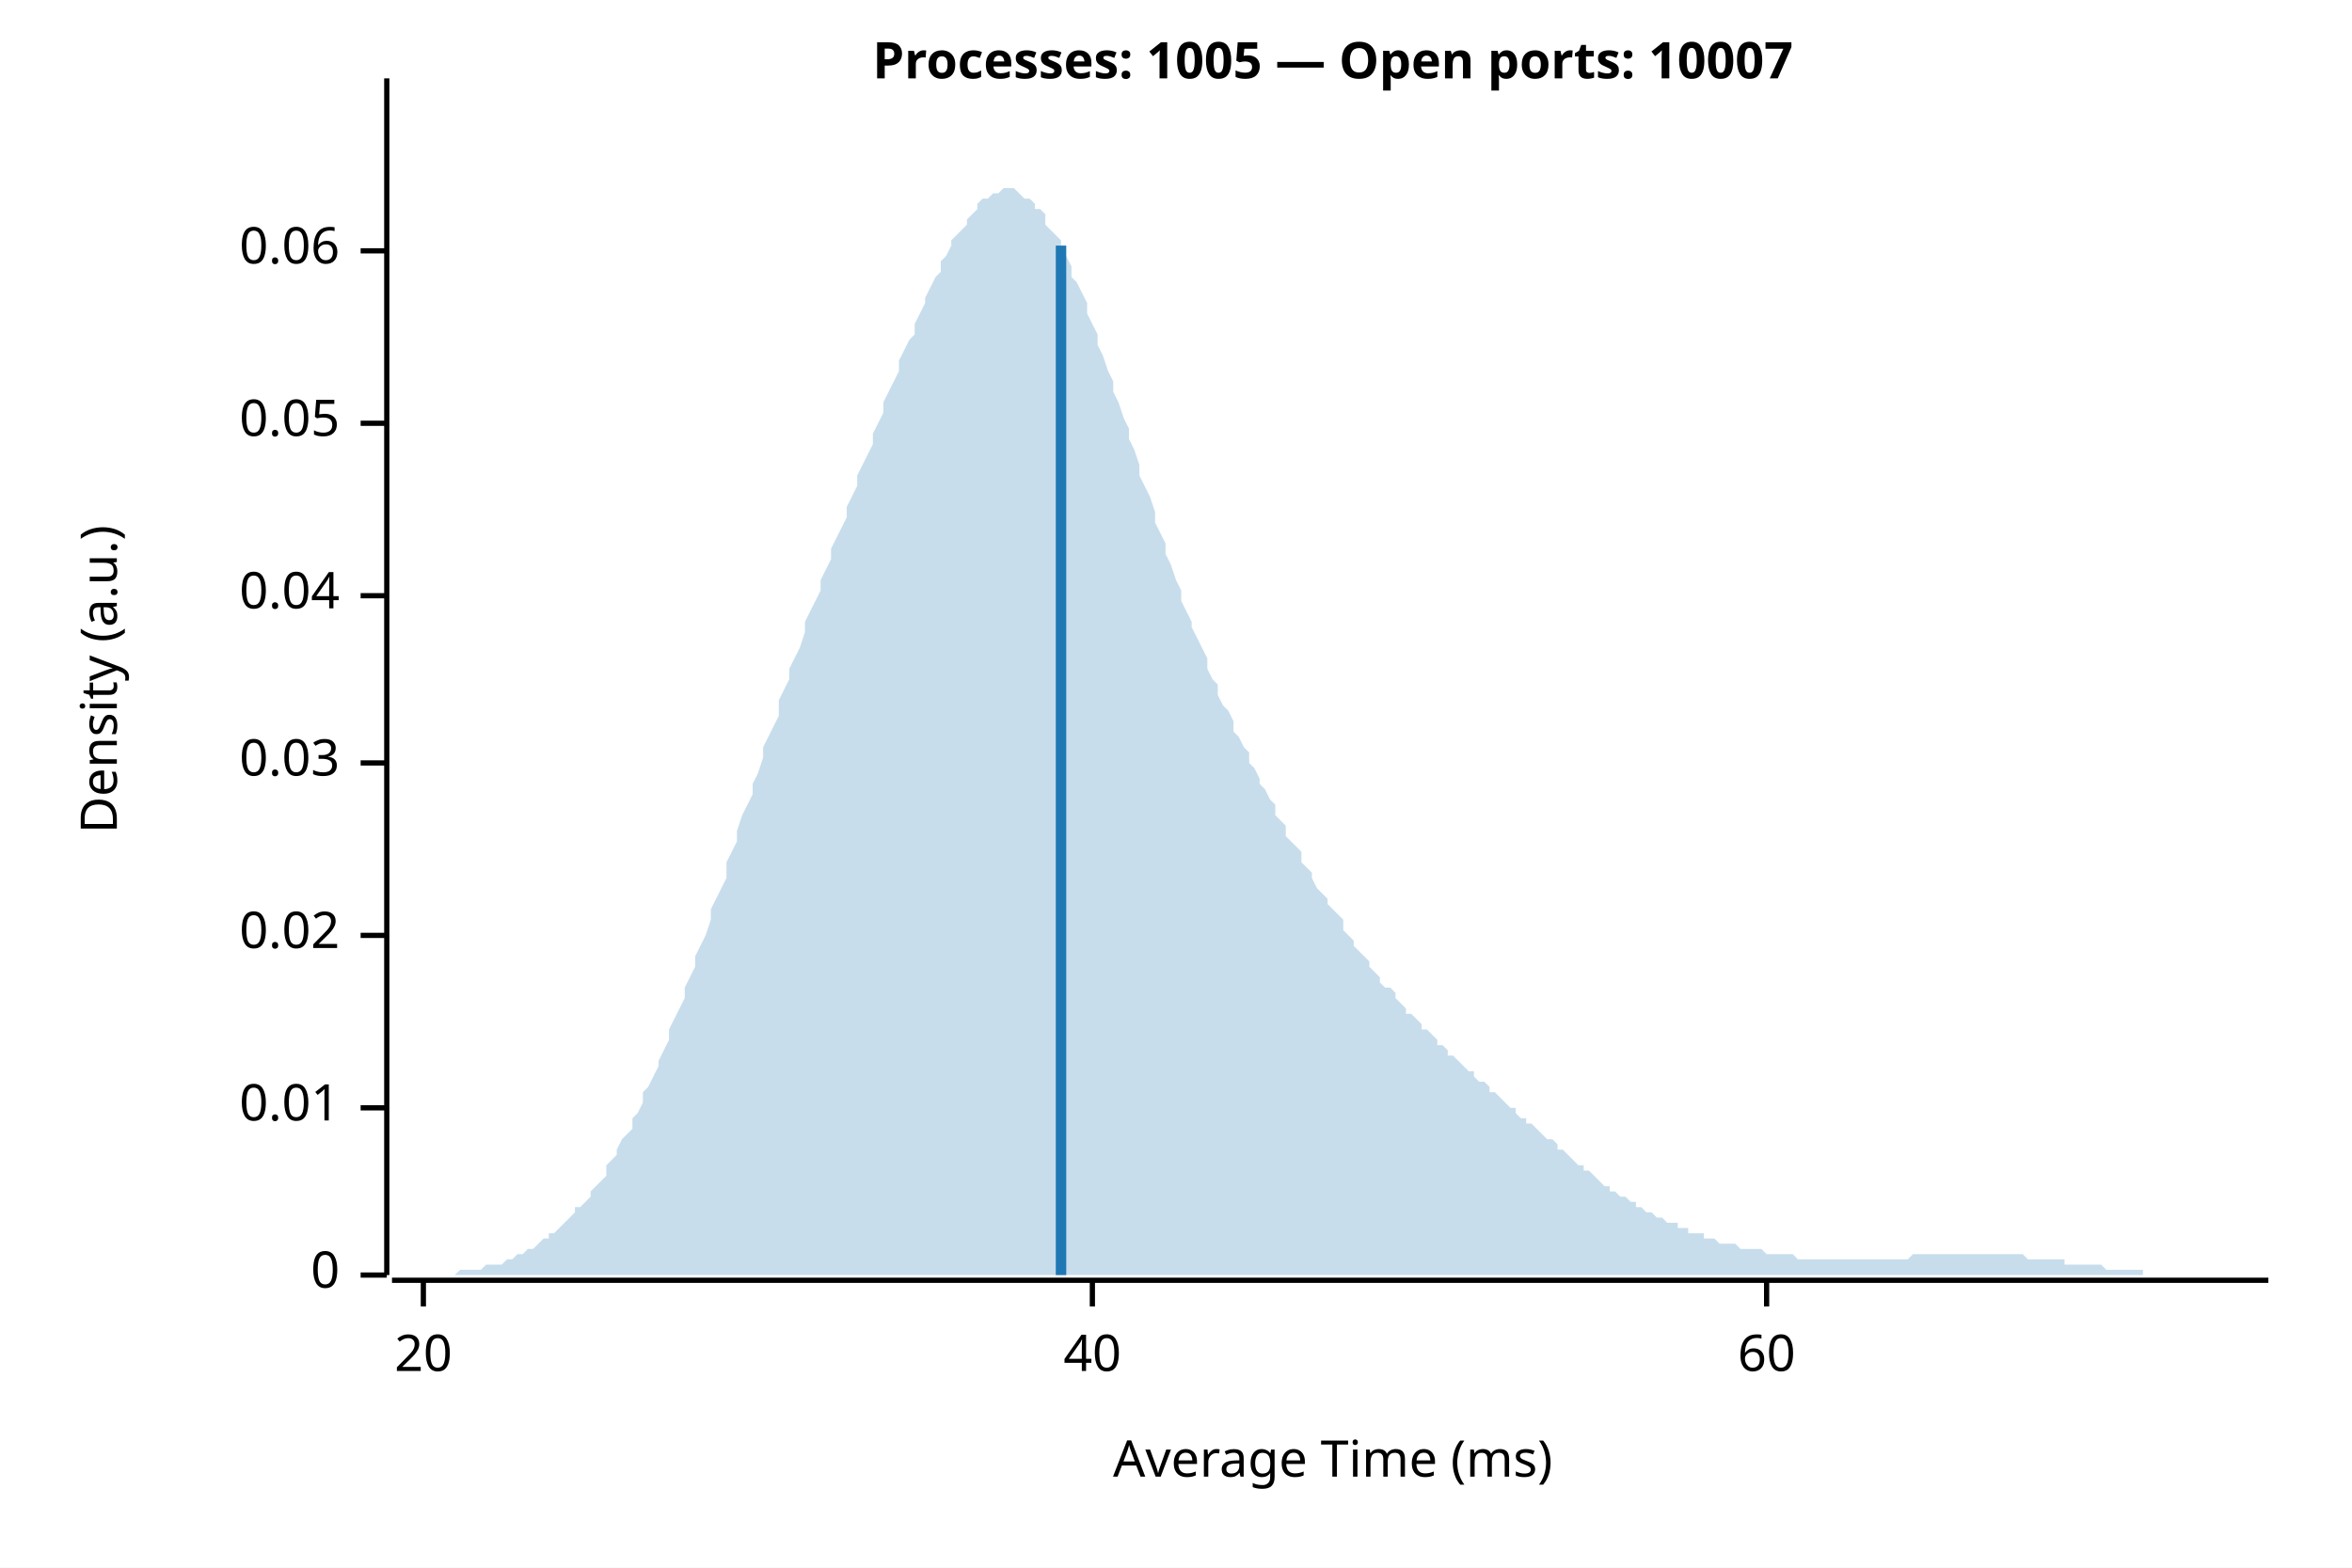
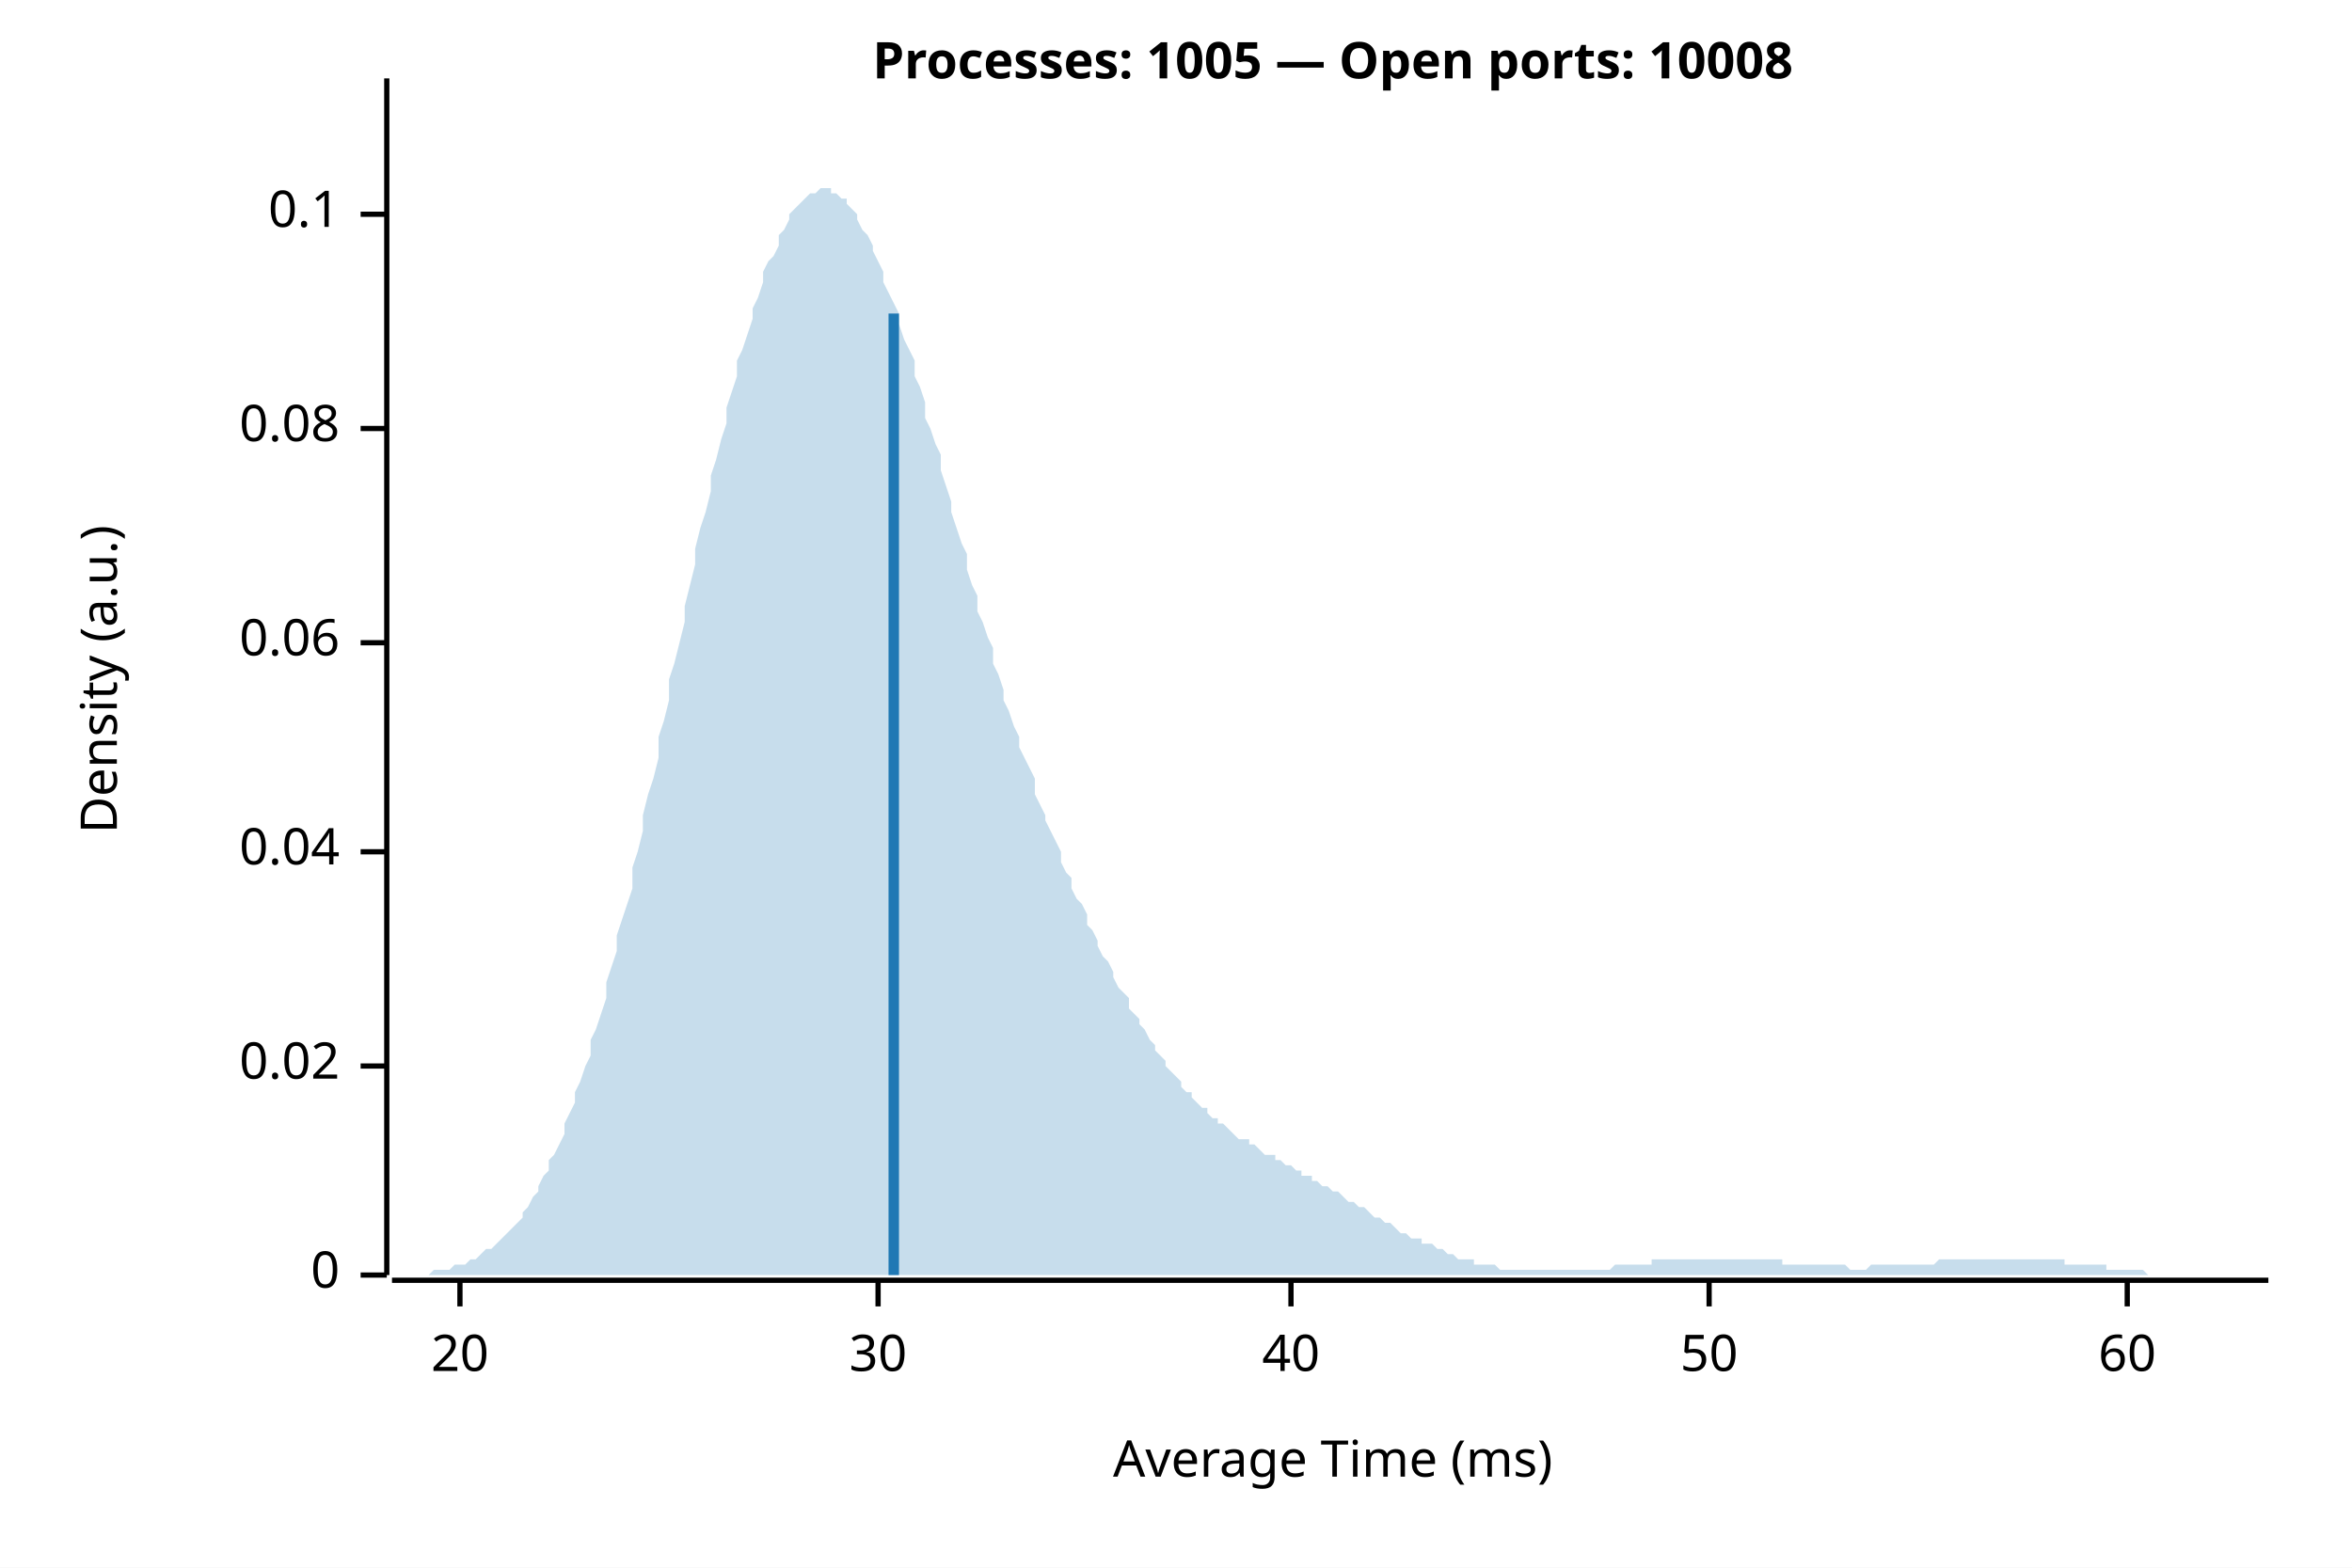
<svg xmlns="http://www.w3.org/2000/svg" width="450" height="300" viewBox="0 0 450 300">
  <rect width="100%" height="100%" fill="white" />
-   <text x="255" y="15" font-weight="bold" text-anchor="middle" font-family="sans-serif" font-size="9.677" opacity="1" fill="#000000">Processes: 1005 — Open ports: 10007</text>
+   <text x="255" y="15" font-weight="bold" text-anchor="middle" font-family="sans-serif" font-size="9.677" opacity="1" fill="#000000">Processes: 1005 — Open ports: 10008</text>
  <text x="15" y="130" dy="0.76em" text-anchor="middle" font-family="sans-serif" font-size="9.677" opacity="1" fill="#000000" transform="rotate(270, 15, 130)">
Density (a.u.)
</text>
  <text x="255" y="285" dy="-0.5ex" text-anchor="middle" font-family="sans-serif" font-size="9.677" opacity="1" fill="#000000">
Average Time (ms)
</text>
  <polyline fill="none" opacity="1" stroke="#000000" stroke-width="1" points="74,15 74,244 " />
  <text x="65" y="244" dy="0.5ex" text-anchor="end" font-family="sans-serif" font-size="9.677" opacity="1" fill="#000000">
0
</text>
  <polyline fill="none" opacity="1" stroke="#000000" stroke-width="1" points="69,244 74,244 " />
-   <text x="65" y="212" dy="0.5ex" text-anchor="end" font-family="sans-serif" font-size="9.677" opacity="1" fill="#000000">
- 0.01
- </text>
-   <polyline fill="none" opacity="1" stroke="#000000" stroke-width="1" points="69,212 74,212 " />
-   <text x="65" y="179" dy="0.5ex" text-anchor="end" font-family="sans-serif" font-size="9.677" opacity="1" fill="#000000">
+   <text x="65" y="204" dy="0.5ex" text-anchor="end" font-family="sans-serif" font-size="9.677" opacity="1" fill="#000000">
0.02
</text>
-   <polyline fill="none" opacity="1" stroke="#000000" stroke-width="1" points="69,179 74,179 " />
-   <text x="65" y="146" dy="0.5ex" text-anchor="end" font-family="sans-serif" font-size="9.677" opacity="1" fill="#000000">
- 0.03
- </text>
-   <polyline fill="none" opacity="1" stroke="#000000" stroke-width="1" points="69,146 74,146 " />
-   <text x="65" y="114" dy="0.5ex" text-anchor="end" font-family="sans-serif" font-size="9.677" opacity="1" fill="#000000">
+   <polyline fill="none" opacity="1" stroke="#000000" stroke-width="1" points="69,204 74,204 " />
+   <text x="65" y="163" dy="0.5ex" text-anchor="end" font-family="sans-serif" font-size="9.677" opacity="1" fill="#000000">
0.04
</text>
-   <polyline fill="none" opacity="1" stroke="#000000" stroke-width="1" points="69,114 74,114 " />
-   <text x="65" y="81" dy="0.5ex" text-anchor="end" font-family="sans-serif" font-size="9.677" opacity="1" fill="#000000">
- 0.05
- </text>
-   <polyline fill="none" opacity="1" stroke="#000000" stroke-width="1" points="69,81 74,81 " />
-   <text x="65" y="48" dy="0.5ex" text-anchor="end" font-family="sans-serif" font-size="9.677" opacity="1" fill="#000000">
+   <polyline fill="none" opacity="1" stroke="#000000" stroke-width="1" points="69,163 74,163 " />
+   <text x="65" y="123" dy="0.5ex" text-anchor="end" font-family="sans-serif" font-size="9.677" opacity="1" fill="#000000">
0.06
</text>
-   <polyline fill="none" opacity="1" stroke="#000000" stroke-width="1" points="69,48 74,48 " />
+   <polyline fill="none" opacity="1" stroke="#000000" stroke-width="1" points="69,123 74,123 " />
+   <text x="65" y="82" dy="0.5ex" text-anchor="end" font-family="sans-serif" font-size="9.677" opacity="1" fill="#000000">
+ 0.08
+ </text>
+   <polyline fill="none" opacity="1" stroke="#000000" stroke-width="1" points="69,82 74,82 " />
+   <text x="65" y="41" dy="0.5ex" text-anchor="end" font-family="sans-serif" font-size="9.677" opacity="1" fill="#000000">
+ 0.1
+ </text>
+   <polyline fill="none" opacity="1" stroke="#000000" stroke-width="1" points="69,41 74,41 " />
  <polyline fill="none" opacity="1" stroke="#000000" stroke-width="1" points="75,245 434,245 " />
-   <text x="81" y="255" dy="0.76em" text-anchor="middle" font-family="sans-serif" font-size="9.677" opacity="1" fill="#000000">
+   <text x="88" y="255" dy="0.76em" text-anchor="middle" font-family="sans-serif" font-size="9.677" opacity="1" fill="#000000">
20
</text>
-   <polyline fill="none" opacity="1" stroke="#000000" stroke-width="1" points="81,245 81,250 " />
-   <text x="209" y="255" dy="0.76em" text-anchor="middle" font-family="sans-serif" font-size="9.677" opacity="1" fill="#000000">
+   <polyline fill="none" opacity="1" stroke="#000000" stroke-width="1" points="88,245 88,250 " />
+   <text x="168" y="255" dy="0.76em" text-anchor="middle" font-family="sans-serif" font-size="9.677" opacity="1" fill="#000000">
+ 30
+ </text>
+   <polyline fill="none" opacity="1" stroke="#000000" stroke-width="1" points="168,245 168,250 " />
+   <text x="247" y="255" dy="0.76em" text-anchor="middle" font-family="sans-serif" font-size="9.677" opacity="1" fill="#000000">
40
</text>
-   <polyline fill="none" opacity="1" stroke="#000000" stroke-width="1" points="209,245 209,250 " />
-   <text x="338" y="255" dy="0.76em" text-anchor="middle" font-family="sans-serif" font-size="9.677" opacity="1" fill="#000000">
+   <polyline fill="none" opacity="1" stroke="#000000" stroke-width="1" points="247,245 247,250 " />
+   <text x="327" y="255" dy="0.76em" text-anchor="middle" font-family="sans-serif" font-size="9.677" opacity="1" fill="#000000">
+ 50
+ </text>
+   <polyline fill="none" opacity="1" stroke="#000000" stroke-width="1" points="327,245 327,250 " />
+   <text x="407" y="255" dy="0.76em" text-anchor="middle" font-family="sans-serif" font-size="9.677" opacity="1" fill="#000000">
60
</text>
-   <polyline fill="none" opacity="1" stroke="#000000" stroke-width="1" points="338,245 338,250 " />
-   <polygon opacity="0.25" fill="#1F78B4" points="75,244 75,244 76,244 77,244 77,244 78,244 79,244 80,244 80,244 81,244 82,244 82,244 83,244 84,244 85,244 85,244 86,244 87,244 87,244 88,243 89,243 90,243 90,243 91,243 92,243 92,243 93,242 94,242 95,242 95,242 96,242 97,241 98,241 98,241 99,240 100,240 100,240 101,239 102,239 103,238 103,238 104,237 105,237 105,236 106,236 107,235 108,234 108,234 109,233 110,232 110,231 111,231 112,230 113,229 113,228 114,227 115,226 116,225 116,223 117,222 118,221 118,220 119,218 120,217 121,216 121,214 122,213 123,211 123,209 124,208 125,206 126,204 126,203 127,201 128,199 128,197 129,195 130,193 131,191 131,189 132,187 133,185 133,183 134,181 135,179 136,176 136,174 137,172 138,170 139,168 139,165 140,163 141,161 141,159 142,156 143,154 144,152 144,150 145,148 146,145 146,143 147,141 148,139 149,137 149,134 150,132 151,130 151,128 152,126 153,124 154,121 154,119 155,117 156,115 157,113 157,111 158,109 159,107 159,105 160,103 161,101 162,99 162,97 163,95 164,93 164,91 165,89 166,87 167,85 167,83 168,81 169,79 169,77 170,75 171,73 172,71 172,69 173,67 174,65 175,64 175,62 176,60 177,58 177,57 178,55 179,53 180,52 180,50 181,49 182,47 182,46 183,45 184,44 185,43 185,42 186,41 187,40 187,39 188,38 189,38 190,37 190,37 191,37 192,36 192,36 193,36 194,36 195,37 195,37 196,38 197,38 198,39 198,40 199,40 200,41 200,43 201,44 202,45 203,46 203,48 204,49 205,51 205,53 206,54 207,56 208,58 208,60 209,62 210,64 210,66 211,68 212,71 213,73 213,75 214,77 215,80 216,82 216,84 217,86 218,89 218,91 219,93 220,95 221,98 221,100 222,102 223,104 223,106 224,108 225,111 226,113 226,115 227,117 228,119 228,120 229,122 230,124 231,126 231,128 232,130 233,131 233,133 234,135 235,136 236,138 236,140 237,141 238,143 239,144 239,146 240,147 241,149 241,150 242,151 243,153 244,154 244,156 245,157 246,158 246,160 247,161 248,162 249,163 249,165 250,166 251,167 251,168 252,170 253,171 254,172 254,173 255,174 256,175 257,176 257,178 258,179 259,180 259,181 260,182 261,183 262,184 262,185 263,186 264,187 264,188 265,189 266,189 267,190 267,191 268,192 269,193 269,194 270,194 271,195 272,196 272,197 273,197 274,198 275,199 275,200 276,200 277,201 277,202 278,202 279,203 280,204 280,204 281,205 282,205 282,206 283,207 284,207 285,208 285,209 286,209 287,210 287,210 288,211 289,212 290,212 290,213 291,214 292,214 292,215 293,215 294,216 295,217 295,217 296,218 297,218 298,219 298,220 299,220 300,221 300,221 301,222 302,223 303,223 303,224 304,224 305,225 305,225 306,226 307,227 308,227 308,228 309,228 310,229 310,229 311,229 312,230 313,230 313,231 314,231 315,232 316,232 316,232 317,233 318,233 318,233 319,234 320,234 321,234 321,235 322,235 323,235 323,236 324,236 325,236 326,236 326,237 327,237 328,237 328,237 329,238 330,238 331,238 331,238 332,238 333,239 333,239 334,239 335,239 336,239 336,239 337,239 338,240 339,240 339,240 340,240 341,240 341,240 342,240 343,240 344,241 344,241 345,241 346,241 346,241 347,241 348,241 349,241 349,241 350,241 351,241 351,241 352,241 353,241 354,241 354,241 355,241 356,241 357,241 357,241 358,241 359,241 359,241 360,241 361,241 362,241 362,241 363,241 364,241 364,241 365,241 366,240 367,240 367,240 368,240 369,240 369,240 370,240 371,240 372,240 372,240 373,240 374,240 375,240 375,240 376,240 377,240 377,240 378,240 379,240 380,240 380,240 381,240 382,240 382,240 383,240 384,240 385,240 385,240 386,240 387,240 387,240 388,241 389,241 390,241 390,241 391,241 392,241 392,241 393,241 394,241 395,241 395,242 396,242 397,242 398,242 398,242 399,242 400,242 400,242 401,242 402,242 403,243 403,243 404,243 405,243 405,243 406,243 407,243 408,243 408,243 409,243 410,243 410,244 411,244 412,244 413,244 413,244 414,244 415,244 416,244 416,244 417,244 418,244 418,244 419,244 420,244 421,244 421,244 422,244 423,244 423,244 424,244 425,244 426,244 426,244 427,244 428,244 428,244 429,244 430,244 431,244 431,244 432,244 433,244 434,244 434,244 75,244 " />
-   <polyline fill="none" opacity="1" stroke="#1F78B4" stroke-width="2" points="203,244 203,47 " />
+   <polyline fill="none" opacity="1" stroke="#000000" stroke-width="1" points="407,245 407,250 " />
+   <polygon opacity="0.25" fill="#1F78B4" points="75,244 75,244 76,244 77,244 77,244 78,244 79,244 80,244 80,244 81,244 82,244 82,244 83,243 84,243 85,243 85,243 86,243 87,242 87,242 88,242 89,242 90,241 90,241 91,241 92,240 92,240 93,239 94,239 95,238 95,238 96,237 97,236 98,235 98,235 99,234 100,233 100,232 101,231 102,229 103,228 103,227 104,225 105,224 105,222 106,221 107,219 108,217 108,215 109,213 110,211 110,209 111,207 112,204 113,202 113,199 114,197 115,194 116,191 116,188 117,185 118,182 118,179 119,176 120,173 121,170 121,166 122,163 123,159 123,156 124,152 125,149 126,145 126,141 127,138 128,134 128,130 129,127 130,123 131,119 131,116 132,112 133,108 133,105 134,101 135,98 136,94 136,91 137,88 138,84 139,81 139,78 140,75 141,72 141,69 142,67 143,64 144,61 144,59 145,57 146,54 146,52 147,50 148,49 149,47 149,45 150,44 151,42 151,41 152,40 153,39 154,38 154,38 155,37 156,37 157,36 157,36 158,36 159,36 159,37 160,37 161,38 162,38 162,39 163,40 164,41 164,42 165,44 166,45 167,47 167,48 168,50 169,52 169,54 170,56 171,58 172,60 172,62 173,65 174,67 175,69 175,72 176,74 177,77 177,80 178,82 179,85 180,87 180,90 181,93 182,96 182,98 183,101 184,104 185,106 185,109 186,112 187,114 187,117 188,119 189,122 190,124 190,127 191,129 192,132 192,134 193,136 194,139 195,141 195,143 196,145 197,147 198,149 198,152 199,154 200,156 200,157 201,159 202,161 203,163 203,165 204,167 205,168 205,170 206,172 207,173 208,175 208,177 209,178 210,180 210,181 211,183 212,184 213,186 213,187 214,189 215,190 216,191 216,193 217,194 218,195 218,196 219,197 220,199 221,200 221,201 222,202 223,203 223,204 224,205 225,206 226,207 226,208 227,209 228,209 228,210 229,211 230,212 231,212 231,213 232,214 233,214 233,215 234,215 235,216 236,217 236,217 237,218 238,218 239,218 239,219 240,219 241,220 241,220 242,221 243,221 244,221 244,222 245,222 246,223 246,223 247,223 248,224 249,224 249,225 250,225 251,225 251,226 252,226 253,227 254,227 254,227 255,228 256,228 257,229 257,229 258,230 259,230 259,230 260,231 261,231 262,232 262,232 263,233 264,233 264,233 265,234 266,234 267,235 267,235 268,236 269,236 269,236 270,237 271,237 272,237 272,238 273,238 274,238 275,239 275,239 276,239 277,240 277,240 278,240 279,241 280,241 280,241 281,241 282,241 282,242 283,242 284,242 285,242 285,242 286,242 287,243 287,243 288,243 289,243 290,243 290,243 291,243 292,243 292,243 293,243 294,243 295,243 295,243 296,243 297,243 298,243 298,243 299,243 300,243 300,243 301,243 302,243 303,243 303,243 304,243 305,243 305,243 306,243 307,243 308,243 308,243 309,242 310,242 310,242 311,242 312,242 313,242 313,242 314,242 315,242 316,242 316,241 317,241 318,241 318,241 319,241 320,241 321,241 321,241 322,241 323,241 323,241 324,241 325,241 326,241 326,241 327,241 328,241 328,241 329,241 330,241 331,241 331,241 332,241 333,241 333,241 334,241 335,241 336,241 336,241 337,241 338,241 339,241 339,241 340,241 341,241 341,242 342,242 343,242 344,242 344,242 345,242 346,242 346,242 347,242 348,242 349,242 349,242 350,242 351,242 351,242 352,242 353,242 354,243 354,243 355,243 356,243 357,243 357,243 358,242 359,242 359,242 360,242 361,242 362,242 362,242 363,242 364,242 364,242 365,242 366,242 367,242 367,242 368,242 369,242 369,242 370,242 371,241 372,241 372,241 373,241 374,241 375,241 375,241 376,241 377,241 377,241 378,241 379,241 380,241 380,241 381,241 382,241 382,241 383,241 384,241 385,241 385,241 386,241 387,241 387,241 388,241 389,241 390,241 390,241 391,241 392,241 392,241 393,241 394,241 395,241 395,242 396,242 397,242 398,242 398,242 399,242 400,242 400,242 401,242 402,242 403,242 403,243 404,243 405,243 405,243 406,243 407,243 408,243 408,243 409,243 410,243 410,243 411,244 412,244 413,244 413,244 414,244 415,244 416,244 416,244 417,244 418,244 418,244 419,244 420,244 421,244 421,244 422,244 423,244 423,244 424,244 425,244 426,244 426,244 427,244 428,244 428,244 429,244 430,244 431,244 431,244 432,244 433,244 434,244 434,244 75,244 " />
+   <polyline fill="none" opacity="1" stroke="#1F78B4" stroke-width="2" points="171,244 171,60 " />
</svg>
